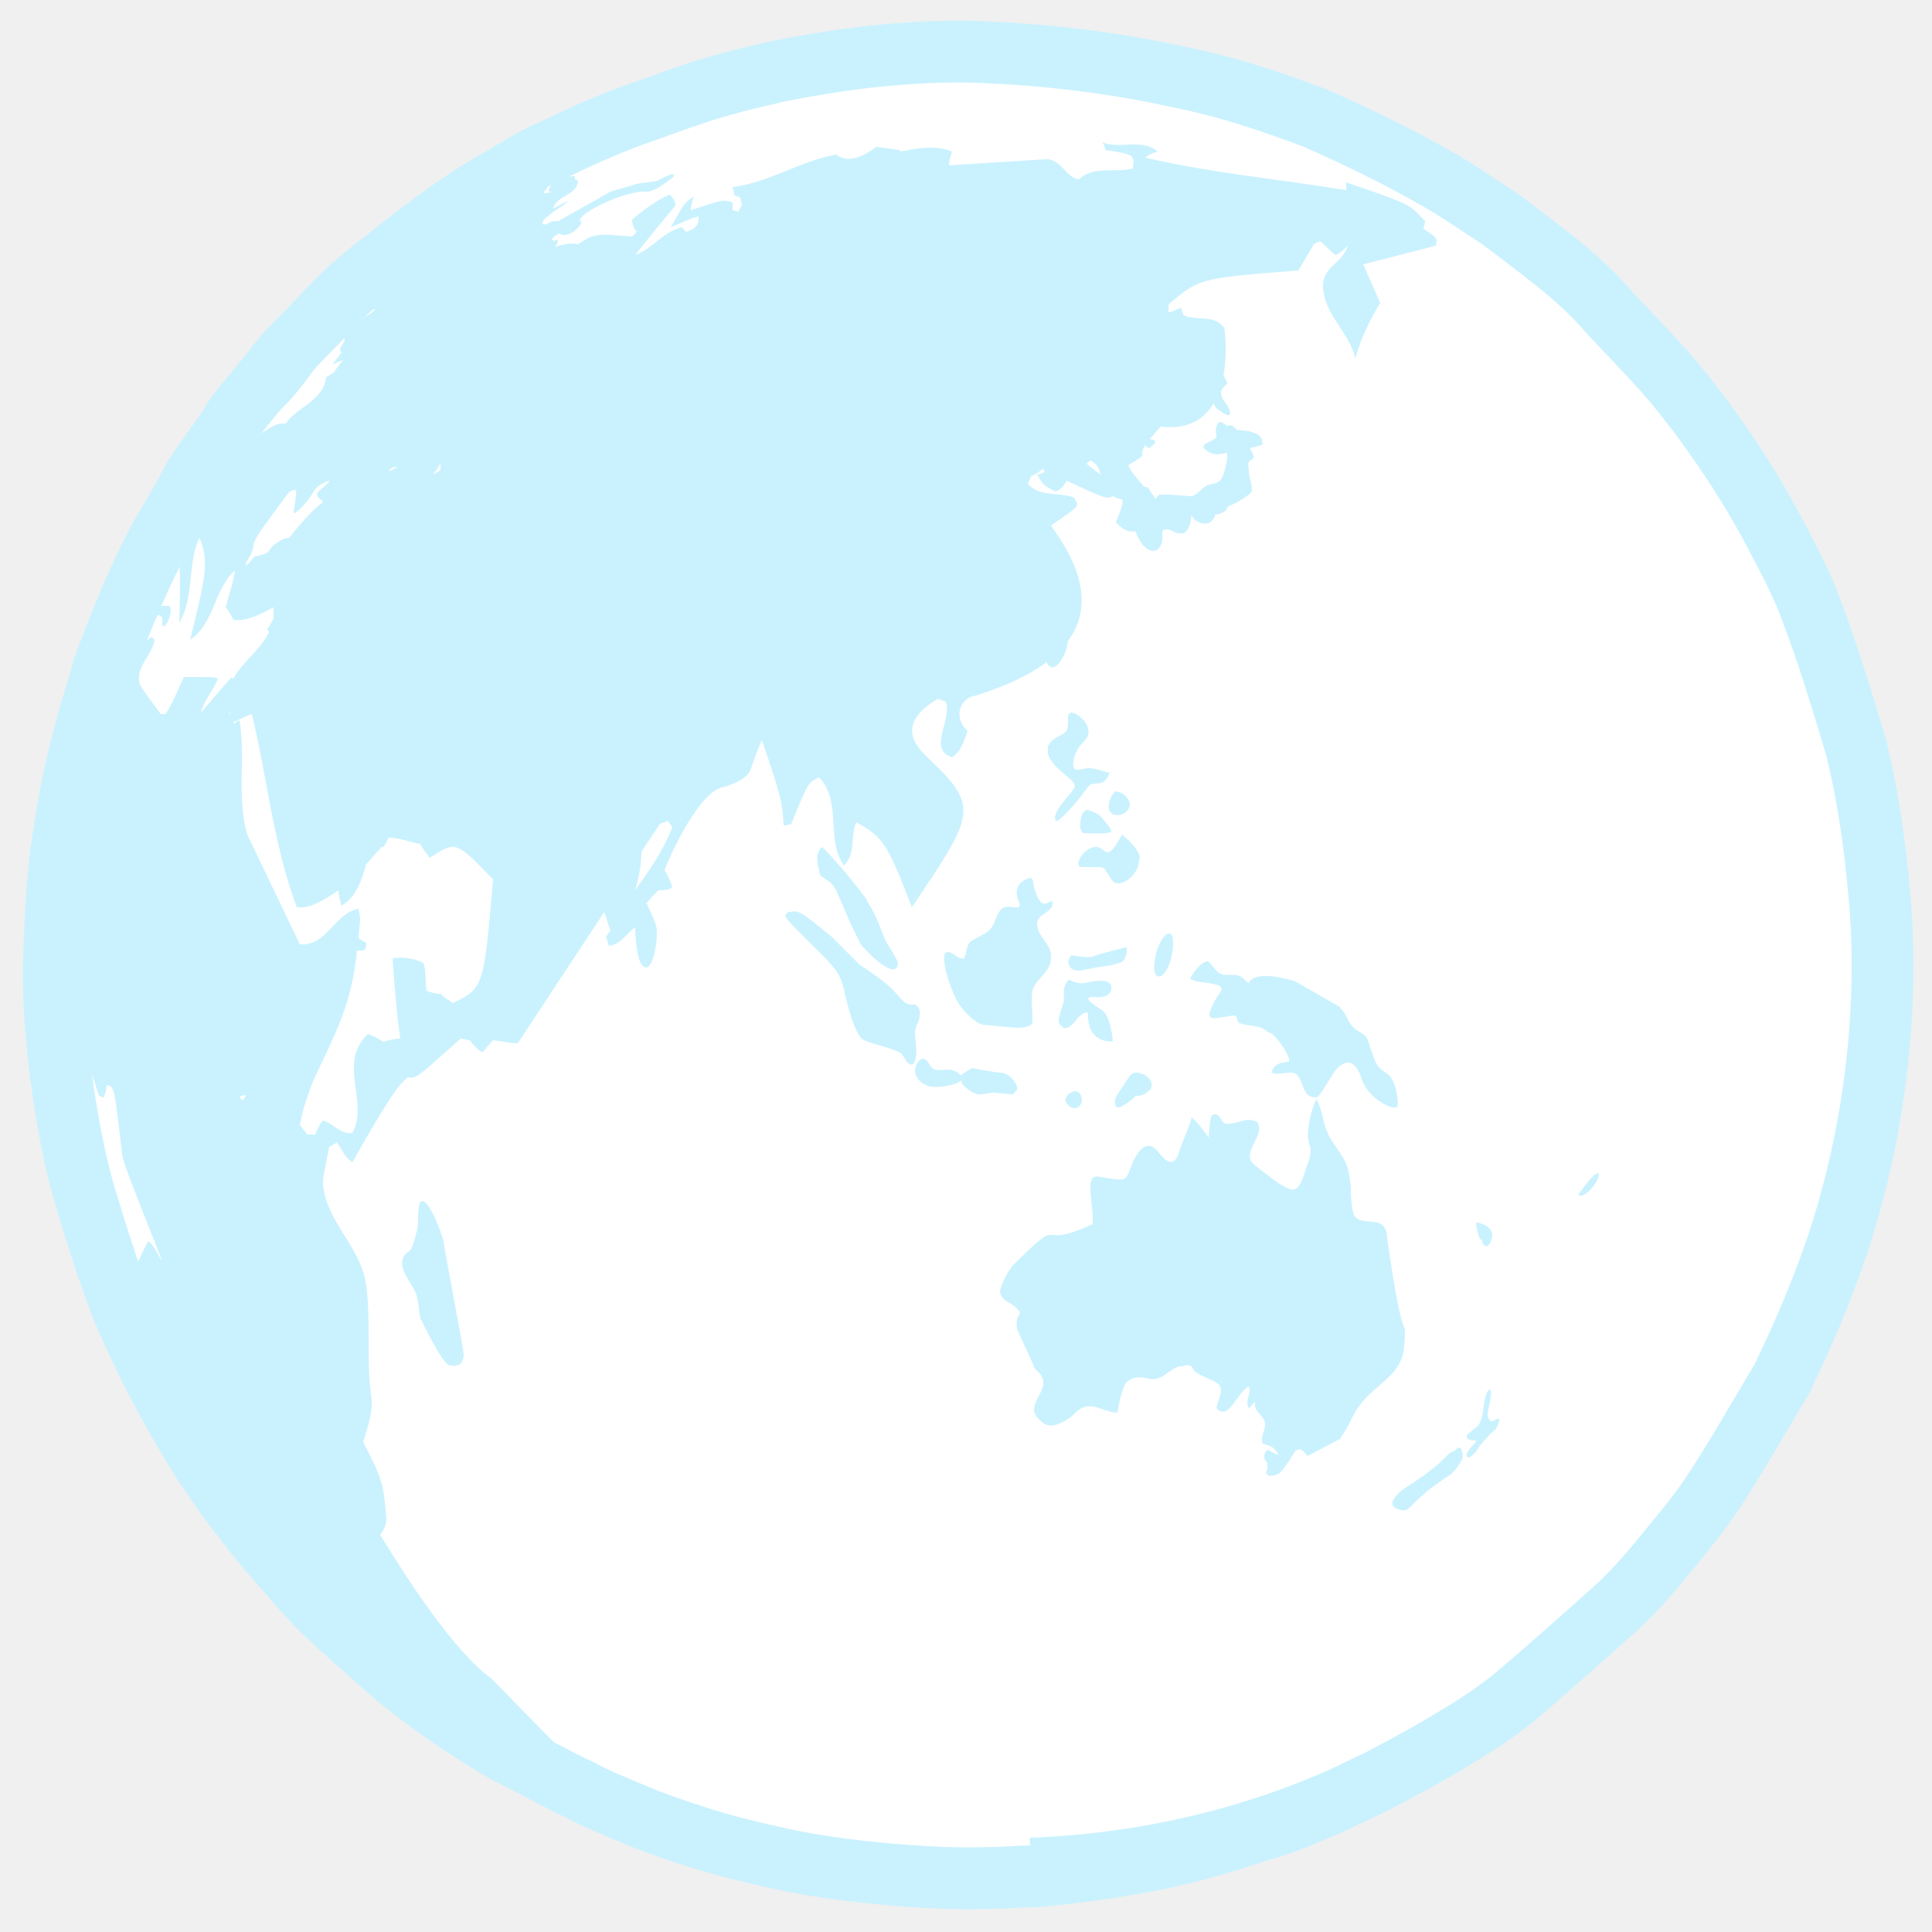
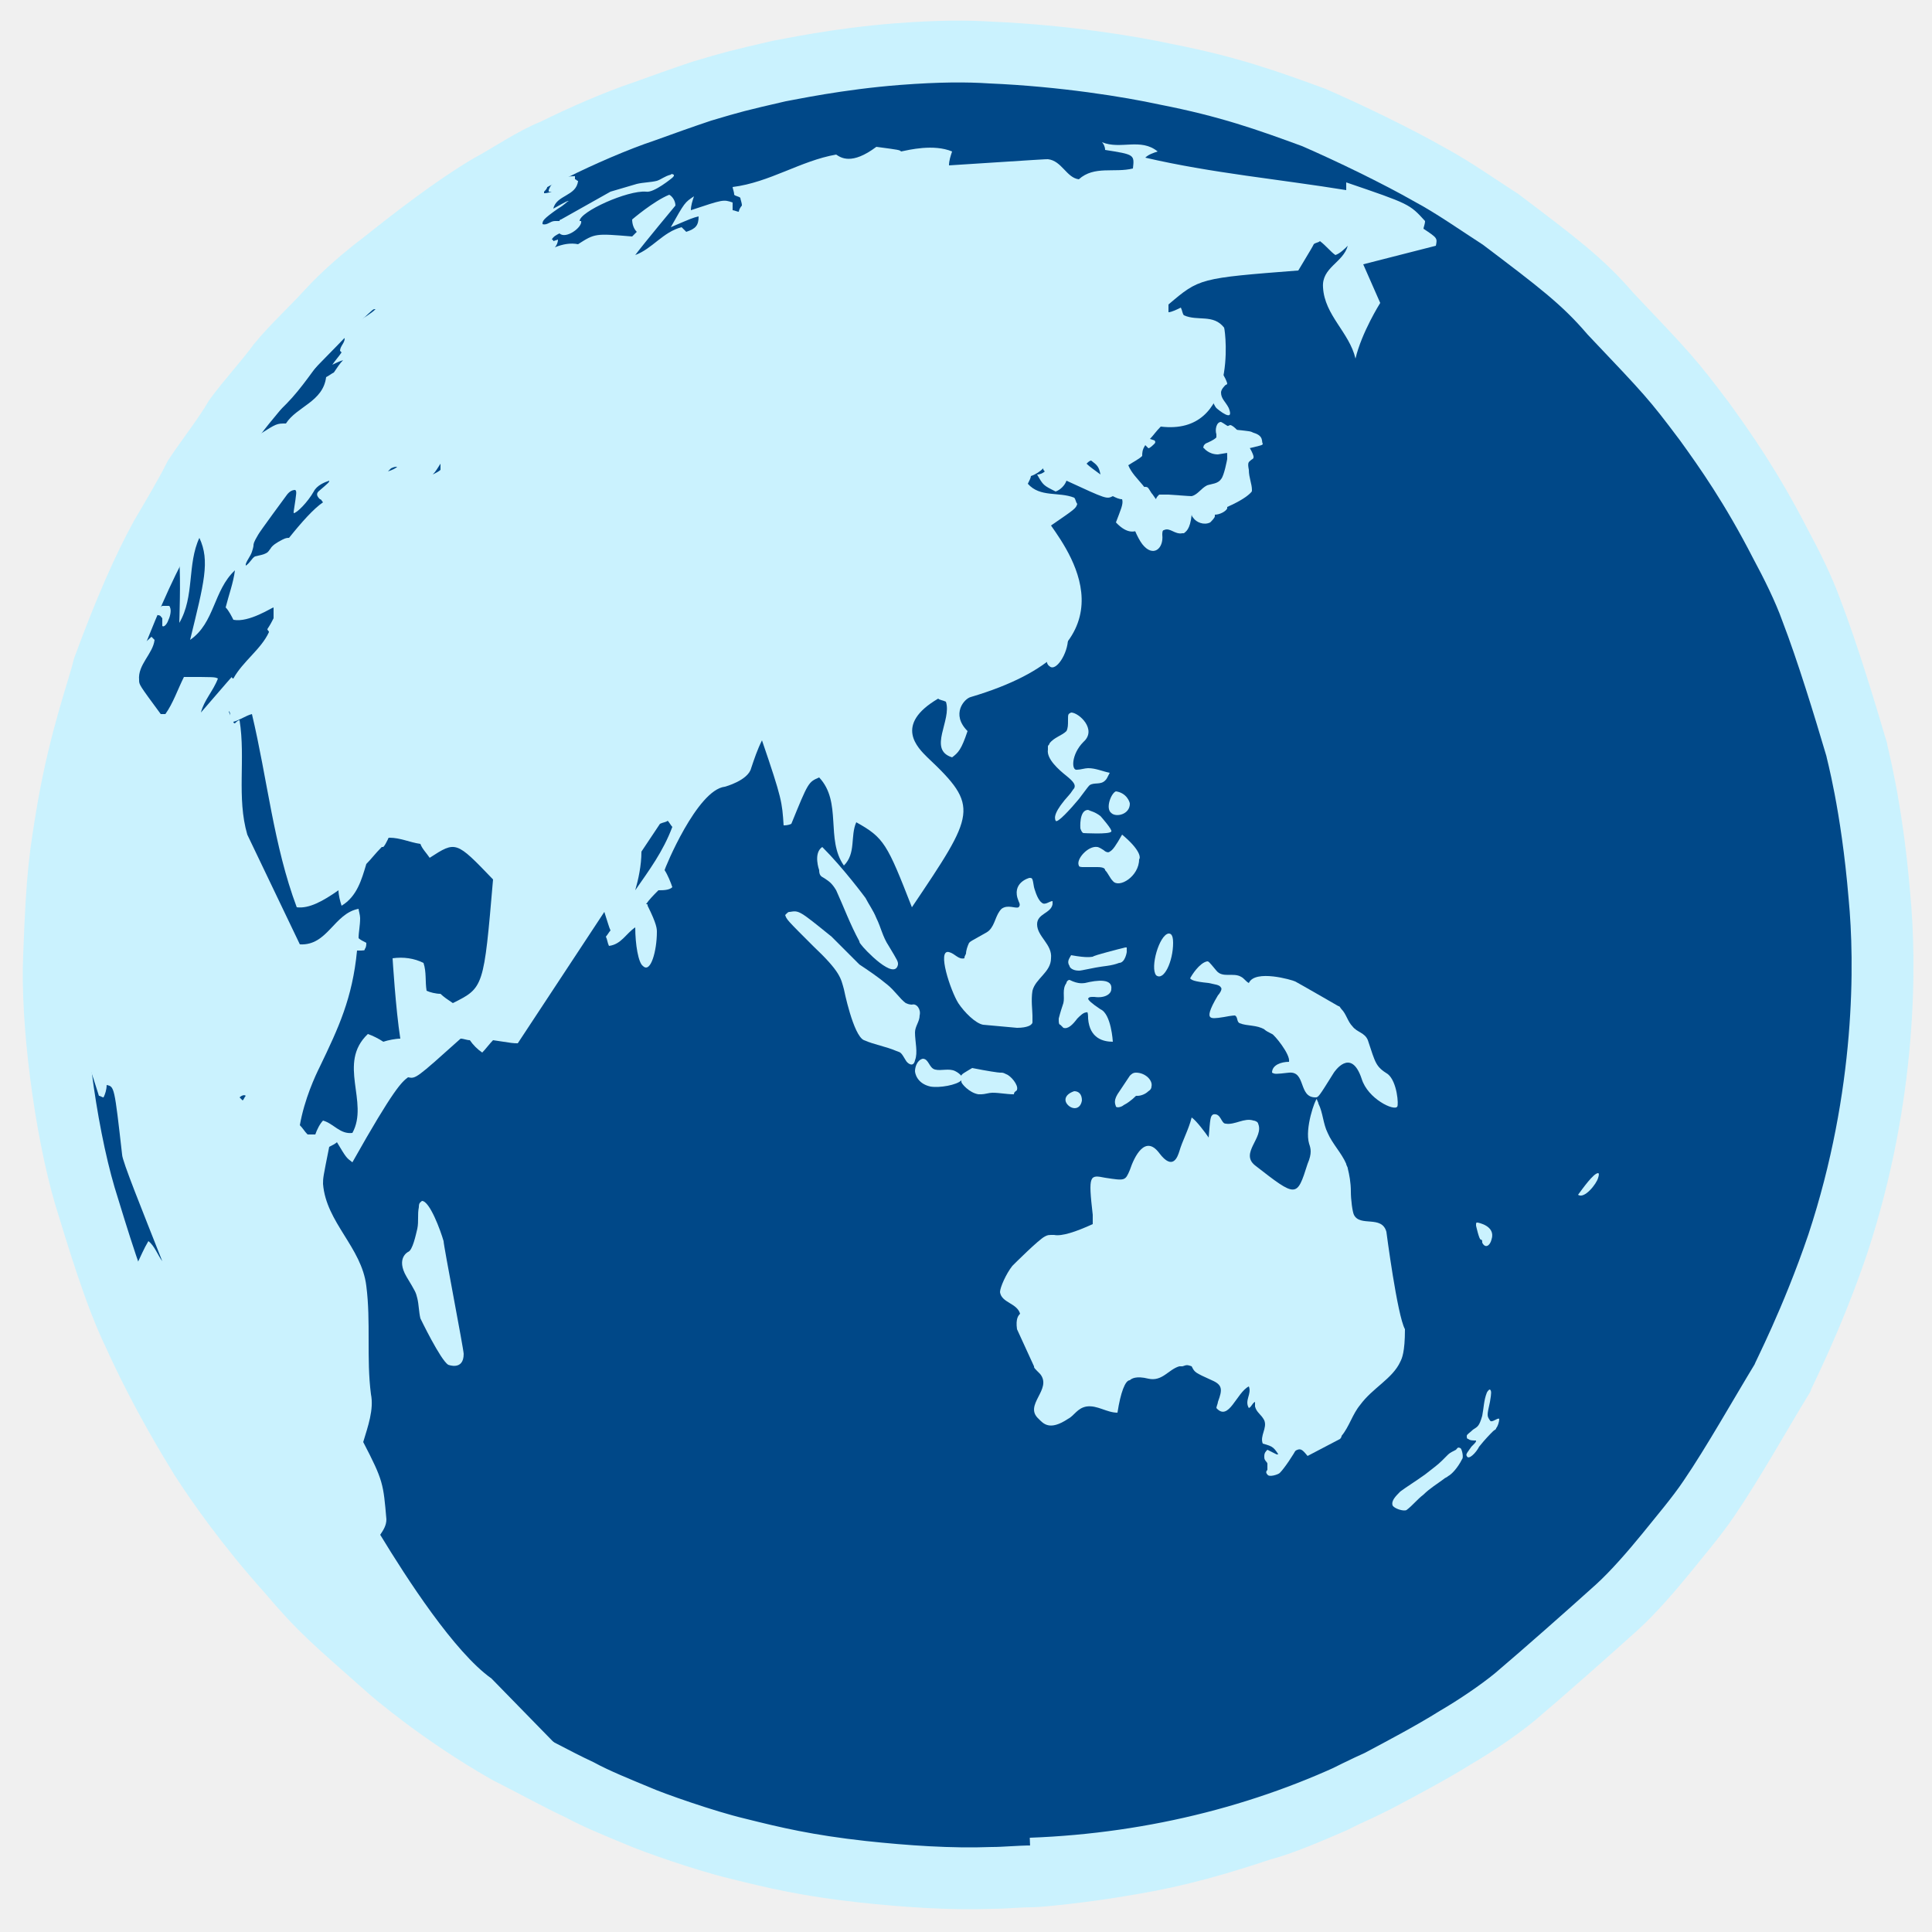
<svg xmlns="http://www.w3.org/2000/svg" version="1" id="Layer_1" viewBox="0 0 125 125">
-   <style id="style3">.st0{fill:#FFFFFF;stroke:#caf2fe;stroke-width:4;stroke-miterlimit:10;} .st1{fill:#caf2fe;} .st2{fill:#caf2fe;}</style>
+   <style id="style3">.st0{fill:#004888;stroke:#caf2fe;stroke-width:4;stroke-miterlimit:10;} .st1{fill:#caf2fe;} .st2{fill:#caf2fe;}</style>
  <path class="st0" d="M89.2 115.2c-.9.4-2.1 1-2.9 1.4-1.4.6-3.2 1.4-4.7 1.8-4.2 1.4-6.6 1.9-9.1 2.3-2.3.4-5.3.7-5.7.7-.9 0-1.8.1-2.6.1-2.7.1-5.6-.1-8.4-.4-3.6-.4-5.7-.9-8.1-1.5-2.1-.5-5.5-1.7-6.4-2.1-1.2-.5-2.7-1.1-3.8-1.7-1.5-.7-3.3-1.7-4.7-2.4-4.4-2.5-7.6-5.3-7.6-5.3-3.6-3.2-4.4-3.8-6.6-6.4-2.6-2.9-4.5-5.6-5.6-7.3-.6-1-2.5-4-4.4-8.2-1.2-2.5-2.3-6.2-3.1-8.8C4.2 73 3.3 66 3.5 61.8c.2-5.4.4-6.5.9-9.5.8-4.6 2-7.8 2.3-9.1 1.4-3.8 2.6-6.5 3.7-8.5.7-1.2 1.6-2.7 2.2-3.9.8-1.2 1.9-2.6 2.6-3.8.8-1.1 2-2.4 2.8-3.5.9-1.1 2.2-2.3 3.2-3.4s2.4-2.3 3.6-3.2c2-1.6 4.6-3.6 6.8-4.9 1.3-.7 2.9-1.8 4.2-2.3 1.8-.9 4.1-1.9 5.9-2.5 1.1-.4 2.5-.9 3.7-1.3 2-.6 2.4-.7 5-1.3.6-.1 3.8-.8 7.7-1.1 2.6-.2 4.5-.2 6-.1 4.7.2 9 .9 11.3 1.4 4.1.8 6.6 1.7 9.6 2.8 2.3 1 5.4 2.5 7.5 3.7 1.5.8 3.2 2 4.6 2.9 3.7 2.8 5.3 4 7.1 6.1 3.7 3.9 4 4.2 6.1 7 1.3 1.8 3 4.2 4.9 7.9.7 1.3 1.5 2.9 2 4.3 1 2.6 2.1 6.2 2.9 8.9 0 .1 1 3.6 1.5 9.6.4 4.2.5 12.8-2.7 22.5-1.7 5-3.6 8.6-3.6 8.7-1.4 2.3-3.2 5.5-4.7 7.7-.8 1.2-2 2.6-2.8 3.6-.9 1.1-2.1 2.5-3.2 3.5-2 1.8-4.6 4.1-6.6 5.8-1.1.9-2.6 1.9-3.8 2.6-1.6 1-3.5 2-5 2.8-6.7 3.4-14.4 5.4-22.5 5.7 8.2-.3 15.8-2.3 22.5-5.7z" id="path5" stroke="#caf2fe" />
  <path class="st1" d="M20.3 57.3c-.3 0-.4.3-.4.4 0 .3.3.5.5.3.3-.2.3-.7-.1-.7z" id="path7" />
  <path class="st1" d="M13.3 30l1-1.5c-.3.5-.6.9-.9 1.3-.1.1-.1.2-.1.2 0 .1-.1.1 0 0l-.5.7-.5.8c-.1.1-.1.2-.2.3 0-.1.5-.8.6-.9l.6-.9z" id="path9" />
  <path class="st1" d="M27.3 77.7c-.1.1-.2.1-.2.4-.1.5 0 .9-.1 1.4-.1.4-.3 1.4-.6 1.5 0 0-.8.4-.1 1.6.6 1 .6 1 .7 1.4s.1.9.2 1.3c0 0 1.3 2.7 1.8 3 0 0 1 .4 1-.7 0-.3-1.3-7-1.3-7.3-.2-.7-.9-2.6-1.4-2.6z" id="path11" />
  <path class="st1" d="M9.9 39c.1.2.4-.5.5-.8l.2-.8c-.2.2-.8 1.4-.7 1.6z" id="path13" />
  <path class="st1" d="M9.1 39.1l.1-.3c-.1 0-.3.6-.3.6s.1 0 .2-.3z" id="path15" />
  <path class="st1" d="M10.5 40v.5c.1.1.3-.1.4-.4.1-.2.2-.6.1-.8 0 0 0-.1-.1-.1h-.4c-.2.1-.2.3-.3.4v.2c.2 0 .2.1.3.2z" id="path17" />
  <path class="st1" d="M55.8 12c0-.1 0-.1 0 0-.1-.1-.1-.1 0 0z" id="path21" />
  <path class="st1" d="M78.1 22.6s-.3-.4-.5-.5c-1 0-.9.3-.6.6.5.7.7 1.1.9 1.8.2.6.6 1.7.8 1.9.1.1 1.2 1 .8 0-.2-.4-.5-.6-.5-1 0-.2.2-.4.3-.5 0 0 .1 0 .1-.1 0 0-.2-.8-1.2-1.6L78 23s.1 0 .1-.1c0 0 .1-.2 0-.3z" id="path23" />
  <path class="st1" d="M81.1 28c-.2-.1-.2-.1-1.2-.2-.1 0-.2-.1-.4-.2s-.3-.2-.5-.3c-.3 0-.4.5-.3.8v.2c-.2.2-.5.3-.7.4l-.1.1s-.1.2 0 .2c0 0 .3.4.9.4 0 0 1.3-.2 1.6-.3 1.3-.3 1.3-.3 1.3-.4-.1-.1.1-.5-.6-.7z" id="path27" />
  <path class="st1" d="M73.7 33.4c-.3.1-.4.2-.4.3-.1.2.3 1.1.6 1.5.7.9 1.4.3 1.3-.6 0-.1 0-.3.1-.3.4-.2.7.3 1.2.2h.1c.1-.1.4-.2.5-1.2 0 0 0 .1.1.2.2.3.7.5 1.1.3.1-.1.3-.3.3-.4v-.1c.3 0 .7-.2.8-.4v-.1c.9-.4 1.3-.7 1.5-.9.1-.1.1-.1.1-.2 0-.4-.2-.8-.2-1.3-.1-.5 0-.5.1-.6.1-.1.2-.1.2-.2.1-.2-1-2-1.5-2.1-.4.1-.3.5-.3 1 .1.6.1.8.1 1.2 0 0-.2 1.1-.4 1.3-.2.3-.6.3-.9.4-.4.2-.6.6-1 .7-.1 0-.1 0-1.5-.1H75c-.1.1-.2.2-.2.3-.1-.1-.2-.3-.3-.4-.2-.3-.2-.4-.4-.4-.1 0-.2 0 0 .5s.3.7.3.8c0 0 0 .1-.1.1-.2.4-.2.4-.6.5z" id="path31" />
  <path class="st1" d="M68.7 40.9c-.8.1-1.3 1.9-.8 2.2.4.4 1.2-.8 1.2-1.8-.1-.4-.3-.4-.4-.4z" id="path35" />
  <path class="st2" d="M83.8 93.5c-.1 0-.2.1-.6.3-.4.3-.5.3-.6.3l-.6-.3c-.1.1-.2.2-.2.4v.1c0 .2.2.3.2.4v.4c-.1.1-.1.2 0 .3.1.2.7 0 .8-.1.3-.3.9-1.2 1.1-1.6.1-.2 0-.2-.1-.2z" id="path41" fill="#caf2fe" />
  <path class="st1" d="M67.9 48.1c0 .1-.1.1-.1.2v.2c-.1.6.7 1.3 1.2 1.7.5.4.6.6.5.8-.1.1-.2.3-.3.4-1 1.1-1 1.5-.9 1.7.1.2 1-.8 1.5-1.4.6-.8.6-.8.7-.9.3-.2.7 0 1-.3.1-.1.1-.1.3-.5-.5-.1-.9-.3-1.4-.3-.2 0-.5.1-.7.1-.4.1-.4-1 .4-1.8.9-.8-.3-1.9-.8-1.9-.2.1-.2.1-.2.5 0 .3 0 .5-.1.7-.3.3-.8.4-1.1.8z" id="path69" />
  <path class="st1" d="M70.4 52.4c-.6 0-.5 1.2-.5 1.2.1.3.2.3.2.3s1.7.1 1.8-.1c.1-.1-.7-1-.7-1-.4-.3-.6-.3-.8-.4z" id="path71" />
  <path class="st1" d="M72.2 51.2c-.3.1-.7 1.1-.3 1.4.3.3 1.2.1 1.2-.6 0-.1-.2-.7-.9-.8z" id="path73" />
  <path class="st1" d="M72.6 54c-.4.7-.6 1-.8 1.1-.1.1-.3 0-.4-.1-.3-.2-.4-.2-.4-.2-.6-.1-1.4.8-1.2 1.2 0 .1.2.1.3.1h.9c.4 0 .5.1.5.2.2.2.3.5.5.7.4.5 1.7-.3 1.7-1.4.1-.1.1-.6-1.1-1.6z" id="path75" />
  <g id="g3370" fill="#caf2fe">
    <path id="path19" d="M92.1 14.8c0-.1.1-.3.1-.5-1-1.1-1-1.1-5.1-2.5v.5c-4.3-.7-8.7-1.1-13-2.1.2-.2.5-.3.8-.4-1.1-.9-2.4-.1-3.6-.6.1.1.2.3.2.5 1.9.3 1.9.3 1.8 1.2-1.2.3-2.5-.2-3.5.7-.8-.1-1.1-1.2-2-1.3-.2 0-.2 0-6.4.4 0-.3.1-.6.2-.9-1.2-.5-2.8-.1-3.3 0-.1-.1-.1-.1-1.6-.3-1.6 1.2-2.3.7-2.6.5-2.3.4-4.3 1.8-6.7 2.1 0 .1.1.3.1.5.1.1.3.1.4.2 0 .1.1.3.1.5-.1.1-.2.3-.2.4-.1 0-.3-.1-.4-.1v-.5c-.6-.2-.6-.2-2.7.5 0-.3.1-.6.2-.9-.6.4-.6.4-1.5 2 1.4-.6 1.4-.6 1.8-.7 0 .6-.2.8-.8 1l-.3-.3c-1.2.3-1.9 1.4-3 1.8.6-.8 2.6-3.2 2.6-3.2 0-.3-.2-.6-.4-.7-1 .4-2.4 1.6-2.4 1.6 0 .3.1.6.3.8l-.3.3c-2.4-.2-2.4-.2-3.5.5-.5-.1-1 0-1.5.2.1-.1.2-.3.2-.5l-.3.1s0-.1-.1-.1c.1-.2.3-.3.5-.4.4.4 1.5-.4 1.4-.8h-.1c0-.6 3.1-2 4.3-1.9.5.1 1.7-.9 1.7-.9.1-.1.1-.1.1-.2-.1 0-.1-.1-.2 0-.4.1-.6.3-.9.4-.4.1-.9.1-1.3.2l-1.7.5-3.2 1.8s-.1 0-.1.1h-.3c-.3 0-.5.3-.8.2 0-.2 0-.3 1-1 .5-.3.5-.4.7-.5-.1 0-.1 0-1 .5.2-.9 1.5-.8 1.6-1.8-.1 0-.1-.1-.2-.1v-.2c-1.3 0-1.6.6-1.7.9v.1h.2c-.3.1-.4.1-.5.1v-.1c.1-.1.2-.2.2-.3h-.1c.1-.2.3-.3.4-.4l-.1-.1h-.1s0-.1.1-.1c-1.6.7-2.9 1.8-4.4 2.5.3-.5.9-.7 1.3-1.1-.2 0-.3 0-.8.4 0 0-4.1 3.2-6.1 4.8-1.7 1.2-3.8 2.9-5.6 4.7-.1 0-.3.2-.6.5-.4.3-.7.7-.7.7v.1c-.6.7-1.1 1.4-1.6 2.1.4-.1.4-.1 1.1-.9-.2.3-.2.3-1.3 2.1 2.5-1.4 3.6-4.3 5.7-6.2h.1c-.2.2-.4.4-.5.6l.1.1c0 .3-.3.5-.3.8l.1.1c-.2.3-.4.5-.6.8.2-.1.4-.2.7-.3-.2.2-.4.5-.6.8-.2.1-.3.2-.5.3-.2 1.6-1.9 1.9-2.6 3-.6 0-.6 0-1.7.7-.1.1-.1.1-.2.1h-.1l-.2.1c.3-.6.3-.6.9-1.5 0 0-1.5 1.3-3.5 3.8.3-.5.6-1.1.9-1.6.5-.8.5-.8 1.2-1.6.3-.4.5-.6.5-.7h-.1l.1-.1c-.2.2-.4.5-.6.8l-.8 1.1c-.4.5-.6.8-.6.9l-1.8 2.9.1-.1c-.3.4-.3.5-.3.6 0-.1.1-.1.1-.2.2-.4.3-.4.3-.4-2 2.8-4.2 6.8-5.7 12 1.7-3.9 1.7-3.9 4.6-7.9.1 1.2 0 4 0 4 1-1.7.5-3.8 1.3-5.5.7 1.5.3 2.9-.6 6.6 1.6-1.1 1.5-3.2 2.9-4.5-.1.8-.4 1.6-.6 2.4.2.2.4.6.5.8 1 .2 2.5-.8 2.6-.8v.7c-.1.2-.2.4-.4.7 0 .1.1.1.1.2-.5 1.1-1.7 1.9-2.3 3 0 0-.1 0-.1-.1-.1.1-.1.1-2 2.3.2-.8.8-1.4 1.1-2.2-.2-.1-.2-.1-2.2-.1-.4.8-.7 1.7-1.2 2.4h-.3C9 44.3 9 44.3 9 44c-.1-1 .9-1.7 1-2.6l-.2-.2c-2 1.8-4 3.8-5.4 13.1 0 .2-.1.4-.1.6-.1.5-.1 1-.2 1.5 0 .3-.1.6-.1.9 0 .4-.1.7-.1 1.1-.1.6-.1 1.2-.1 1.8 0-.5.1-.9.1-1.4-.1 2.1-.2 4.7-.2 6.9 0-1.7 0-3.7.1-5.5-.2 3.1-.1 5.4-.1 6.8.4 3.9.6 4.5.9 5.7.1-3.2 1-3.9 1-3.9.2.2.2.2.8 2.1.1 0 .2.1.3.1.1-.2.2-.5.2-.8.5.1.5.1 1 4.5 0 .4 1.3 3.6 2.6 6.9-.3-.4-.5-1-.9-1.3-.3.5-.5 1-.7 1.4-.1 0-.3-.1-.5-.1-.3 2.2-.3 2.2.1 3.4 3.8 10.6 10.8 17.5 16 21.5.1-.1.3-.2.4-.3-.2-.3-.5-.7-.6-1.1 2.4 2.6 2.4 2.6 5.8 5.3.1 0 .3-.1.5-.1 2.4 2.7 6.8 2.9 8 6.9 1 .3 1 .3 1.4.1-.3-.1-.7-.4-.9-.6.3.2.7.4 1 .4l-8.3-8.5c-2.4-1.7-5.5-6.5-7.2-9.3.2-.3.4-.6.4-1-.2-2.3-.2-2.5-1.5-5 .3-1 .7-2.1.5-3.1-.3-2.3 0-4.7-.3-7-.3-2.5-2.6-4.1-2.8-6.6 0-.4 0-.4.4-2.4.2-.1.4-.2.5-.3.6 1 .6 1 1 1.3 2.7-4.8 3.2-5.2 3.6-5.5.5.1.5.1 3.4-2.5.2 0 .4.1.6.1.2.3.5.6.8.8.2-.2.5-.6.7-.8 1.3.2 1.3.2 1.6.2l5.6-8.5c.2.6.3 1 .4 1.2-.1.1-.2.3-.3.4.1.2.1.4.2.6.8-.1 1.1-.8 1.7-1.2 0 1.1.2 2.3.5 2.5.5.5.9-1 .9-2.2 0-.2 0-.5-.6-1.7 0-.1 0-.1-.1-.1.2-.3.5-.6.8-.9.3 0 .7 0 .9-.2-.1-.3-.3-.8-.5-1.1 0-.1 2.1-5.2 3.9-5.4 0 0 1.5-.4 1.7-1.2.2-.6.4-1.2.7-1.8 1.3 3.8 1.3 4 1.4 5.5.1 0 .3 0 .5-.1 1.1-2.7 1.1-2.7 1.8-3 1.5 1.6.4 4 1.6 5.7.8-.8.4-1.9.8-2.8 1.8 1 2 1.4 3.6 5.5 4.1-6.1 4.4-6.5 1-9.7-.6-.6-2.2-2.1.7-3.8.1.1.3.1.5.2.4 1.2-1.2 3.1.4 3.6.4-.3.6-.5 1-1.7-1.1-1.1-.2-2.1.2-2.2C73.6 41.9 69.4 36 68 34c1.6-1.1 1.6-1.1 1.7-1.4-.1-.1-.1-.3-.2-.4-1-.4-2.2 0-3-.9.1-.2.2-.4.2-.5.3-.1.6-.3.8-.5 0 .1 0 .1.1.2-.1.1-.3.2-.5.2.4.7.4.7 1.2 1.1.3-.1.6-.4.7-.7 2.6 1.2 2.6 1.2 3 1 .2.1.4.2.6.2.1.3-.1.7-.4 1.5 1.5 1.6 2.3-.5 2.3-.9.1-1.3-1.1-1.8-1.5-2.8.3-.2.7-.4.9-.6 0-.2 0-.4.2-.7l.2.2c.1 0 .3-.2.4-.3.1-.1 0-.2 0-.2l-.3-.1c.2-.2.4-.5.7-.8 5 .6 4.2-6.1 4.1-6.4-.7-.9-1.7-.4-2.6-.8-.1-.1-.1-.3-.2-.5-.2.1-.6.3-.8.3v-.5c2-1.7 2-1.7 8.4-2.2.9-1.5.9-1.5 1-1.7.1-.1.3-.1.4-.2.4.3.7.7 1 .9.3-.1.6-.4.8-.6-.3 1.1-1.7 1.4-1.6 2.7.1 1.8 1.7 2.9 2.1 4.6.4-1.7 1.6-3.6 1.6-3.6-.4-.9-1.1-2.5-1.1-2.5l4.7-1.2c.1-.5.1-.5-.8-1.1zM26.7 35.9v-.4.4zm1.8-5.5s-.1.1 0 0c-.1.1-.3.2-.5.3.2-.2.3-.4.5-.7v.4zm-2.8-.2c-.1.1-.3.2-.6.3l.2-.2c.2-.1.3-.1.4-.1zm-2.4-9.6c.2-.1.3-.3.5-.4.1-.1.3-.2.5-.2-.3.3-.7.5-1.1.8 0 0 0-.1.1-.2zm-7.4 16v-.1c.1-.3.3-.5.4-.8.1-.3.1-.4.1-.4 0-.1 0-.2.3-.7.1-.2 1.8-2.5 1.8-2.5.2-.3.4-.4.6-.4.1.1.1.1-.1 1.4v.1c.2 0 .9-.7 1.3-1.4.2-.4.7-.6 1-.7 0 .1 0 .1-.7.7-.2.2 0 .4.1.5.1 0 .1.1.2.2-.6.4-1.4 1.3-2.2 2.3-.1 0-.2 0-.4.1-.4.2-.7.4-.8.6-.1.1-.1.2-.3.3-.2.1-.3.1-.7.2-.2.1-.3.4-.6.6zm-.2 34.6l-.2-.2c.1-.1.3-.2.4-.1-.1.1-.1.2-.2.3zm-.8-24.9c0-.1-.1-.2-.1-.3.1.1.1.2.1.3.1 0 .1 0 0 0zm14.4 18.6c-.3-.2-.6-.4-.8-.6-.3 0-.7-.1-.9-.2-.1-.6 0-1.2-.2-1.8-.6-.3-1.3-.4-2-.3 0 0 .2 3.3.5 5.2-.3 0-.8.1-1.1.2-.3-.2-.7-.4-1-.5-2 1.9.1 4.4-1 6.4-.8.1-1.2-.6-1.9-.8-.2.2-.4.6-.5.9h-.5c-.2-.2-.3-.4-.5-.6.3-1.7 1-3.2 1.3-3.8 1.2-2.5 2.1-4.4 2.4-7.5.5 0 .5 0 .5-.1.1-.1.1-.3.1-.4-.2-.1-.4-.2-.5-.3 0-.4.1-.8.1-1.3 0-.2-.1-.5-.1-.6-1.6.3-2 2.4-3.8 2.3L16 54c-.7-2.4-.1-4.9-.5-7.4-.1 0-.2.1-.3.2 0 0-.1 0-.1-.1.4-.1.8-.4 1.2-.5 1 4.2 1.4 8.5 2.9 12.5.8.1 1.7-.4 2.7-1.1 0 .3.1.7.2 1 1-.6 1.3-1.7 1.6-2.7.3-.3.6-.7 1-1.1h.1c.1-.1.2-.3.3-.5 0 0 0-.1.1-.1.7 0 1.3.3 2 .4.1.3.4.6.6.9 1.7-1.1 1.7-1.1 4.1 1.4-.6 7-.6 7-2.6 8zm11.8-7.3c.2-.7.4-1.6.4-2.5l1.2-1.8c.2-.1.4-.1.5-.2.1.1.2.3.3.4-.6 1.6-1.5 2.8-2.4 4.1zM70.3 30c.1-.1.2-.2.3-.2.4.3.5.4.6.9-.4-.3-.7-.5-.9-.7z" class="st2" />
    <path id="path37" d="M96.4 91.9c-.2-.3-.2-.3 0-1.2.1-.6.1-.7 0-.8-.1 0-.2.2-.2.2-.2.5-.2 1-.3 1.5-.2.7-.3.7-.6.9-.2.2-.4.3-.4.4s0 .2.1.2c.1.1.3.1.5.1 0 .1 0 .1-.3.4-.2.3-.4.5-.3.6.1.3.6-.2.8-.6.4-.5.7-.8.9-1 .1-.1.2-.1.2-.2.1-.1.2-.4.2-.6-.1-.1-.5.3-.6.1z" class="st2" />
    <path id="path39" d="M94.2 93.8c-.2.1-.4.2-.5.3l-.1.1-.3.3c-.3.3-.6.5-1.1.9-.7.5-1.2.8-1.6 1.1-.3.3-.6.6-.5.9.1.2.7.4.9.3.4-.3.7-.7 1.1-1 .4-.4.9-.7 1.3-1 .1-.1.2-.1.3-.2.2-.1.6-.5.9-1.1.1-.1 0-.6-.1-.7-.2-.1-.2 0-.3.1z" class="st2" />
    <path id="path43" d="M89.7 79.7c-.3-1.1-1.7-.3-2.1-1.1-.1-.2-.2-1-.2-1.5 0-.6-.1-1.1-.2-1.5 0-.1-.1-.2-.1-.3-.3-.7-.9-1.3-1.2-2-.3-.6-.3-1.3-.6-1.9 0-.1-.1-.2-.1-.3-.1 0-.8 1.9-.5 2.9.1.3.2.6-.1 1.3-.7 2.2-.7 2.2-3.4.1-1-.8.6-1.8.2-2.7 0-.1-.2-.2-.3-.2-.6-.2-1.2.3-1.8.2-.3 0-.3-.7-.8-.6-.2.1-.2.3-.3 1.5-.2-.3-.8-1.1-1.1-1.3-.2.8-.6 1.5-.8 2.2-.1.3-.4 1.3-1.3.1s-1.6.2-1.9 1.1c-.3.7-.3.7-1.6.5-1-.2-1.1-.2-.8 2.4v.6c-1.1.5-2 .8-2.5.7-.4 0-.4 0-.6.1-.4.2-2 1.8-2.1 1.9-.4.5-.8 1.4-.8 1.7.1.7 1.1.7 1.3 1.4-.1.1-.3.3-.2 1l1.1 2.4c0 .1 0 .1.4.5.8 1-1.1 2-.1 2.9.3.3.7.8 1.9 0 .4-.2.6-.7 1.2-.8.7-.1 1.3.4 2 .4.2-1.3.5-2.1.8-2.1.1-.1.4-.3 1.2-.1.9.2 1.3-.6 2-.8h.2c.3-.1.3-.1.6 0 .2.4.2.4 1.3.9.7.3.7.6.4 1.4 0 .1-.1.3-.1.4.8.9 1.3-1 2.1-1.4.2.5-.3.9 0 1.4.2-.1.2-.3.4-.4v.3c.1.4.4.5.6.9.2.5-.3 1-.1 1.5.7.2.7.2 1.2 1h.2c1-.8 1-.8 1.5-.2l2.1-1.1s.1-.1.1-.2c.5-.6.7-1.4 1.2-2 .8-1.1 2.1-1.7 2.6-2.8.1-.2.3-.6.3-2.1-.5-.9-1.2-6.3-1.2-6.3z" class="st2" />
    <path id="path45" d="M103.4 75.9c-.3 0-1 1-1.3 1.4.4.3 1.2-.7 1.3-1.1.1-.3 0-.3 0-.3z" class="st2" />
    <path id="path47" d="M95.9 80.4c.2.4.5.2.6-.2.3-.9-.9-1.1-.9-1.1-.1 0-.1 0-.1.2 0 0 .2.9.3.9.1 0 .1.1.1.2z" class="st2" />
    <path id="path49" d="M59.2 66.8c0-.4.3-.7.3-1.1.1-.4-.2-.8-.5-.7 0 0-.2 0-.4-.1-.4-.3-.7-.8-1.2-1.2-.6-.5-1.2-.9-1.8-1.3l-1.5-1.5-.3-.3c-2.1-1.7-2.1-1.7-2.7-1.6-.1 0-.1 0-.3.2.1.3.1.3 1.8 2 1.8 1.7 1.8 2.1 2 2.8 0 0 .6 3 1.3 3.3.7.3 1.4.4 2.1.7.3.1.3.1.6.6.1.2.5.5.6 0 .2-.5 0-1.2 0-1.8z" class="st2" />
    <path id="path51" d="M53.3 56.8c.3.2.5.3.8.8.5 1.1.9 2.2 1.5 3.3 0 .1.1.2.1.2.2.3 2.2 2.4 2.4 1.3 0-.2 0-.2-.6-1.2-.4-.6-.5-1.2-.8-1.8-.2-.5-.5-.9-.7-1.3 0 0-1.4-1.9-2.8-3.3-.6.4-.2 1.5-.2 1.5 0 .3.1.4.3.5z" class="st2" />
    <path id="path53" d="M65.8 70.5c.1-.3-.4-.9-.7-1-.2-.1-.2-.1-.4-.1-.1 0-.8-.1-1.8-.3-.5.3-.7.4-.7.5-.1-.1-.2-.2-.4-.3-.4-.2-.9 0-1.3-.1s-.4-.7-.8-.7c-.4.1-.5.6-.5.8 0 .1.1.8 1 1 .6.1 1.7-.1 2-.4v.1c0 .1.5.7 1.1.8h.2c.2 0 .5-.1.7-.1.5 0 .9.1 1.4.1 0-.2.2-.2.2-.3z" class="st2" />
    <path id="path55" d="M69.1 71.5c.3.3.8.3.9-.3 0-.4-.2-.6-.5-.6-.6.2-.7.6-.4.9z" class="st2" />
    <path id="path57" d="M72.7 71.5c.2-.1.5-.3.8-.6h.1c.2 0 .5-.1.7-.3 0 0 .2-.1.2-.3.1-.4-.4-.9-1-.9-.2 0-.3.1-.4.2l-.8 1.2c-.3.5-.1.7-.1.8.1.1.4 0 .5-.1z" class="st2" />
    <path id="path61" d="M70.4 65.9c.1 1.3 1 1.5 1.6 1.5 0 0-.1-1.8-.8-2.1-.6-.4-.8-.6-.8-.7.1-.1.1-.1.4-.1.7.1 1.1-.2 1.1-.5.1-.7-.9-.6-1.7-.4-.1 0-.4.1-1-.2-.1 0-.2.1-.2.2-.3.4-.1.9-.2 1.3-.1.3-.2.6-.3 1v.1c0 .1 0 .3.1.3l.2.2c.3.1.6-.2.9-.6.2-.2.4-.4.6-.4.1-.1.1.3.1.4z" class="st2" />
    <path id="path63" d="M72.9 61.6v-.3h-.1c-.4.1-2 .5-2.1.6-.1 0-.3.1-1.4-.1-.1.2-.3.4-.1.7 0 .1.2.3.6.3.1 0 .1 0 1.1-.2.5-.1 1-.1 1.5-.3.4 0 .5-.7.5-.7z" class="st2" />
    <path id="path65" d="M74.8 63.1c.5.4 1.1-.9 1.1-2.1 0-.6-.2-.6-.3-.6-.6.1-1.2 2.2-.8 2.7z" class="st2" />
    <path id="path67" d="M64.8 58.8c-.4.4-.4 1-.8 1.4 0 0-.1.1-.3.2-.9.5-.9.5-1 .6-.1.2-.2.5-.2.7-.1.2-.1.2-.1.3-.4.1-.6-.3-1-.4-.8-.2.1 2.5.6 3.3.4.6 1.1 1.3 1.6 1.4l2.2.2c.7 0 .9-.2.9-.2.1-.1.1-.1.1-.2v-.4c0-.3-.1-1 0-1.6.2-.8 1.2-1.2 1.2-2.1.1-.9-.9-1.4-.9-2.2 0-.7.9-.7 1-1.3v-.2c-.2 0-.5.3-.7.1-.3-.2-.5-1-.5-1-.1-.6-.1-.6-.3-.6 0 0-1.2.3-.7 1.5.1.2.1.3 0 .4-.2.1-.7-.2-1.1.1z" class="st2" />
    <path id="path77" d="M82.3 69.4c.2.1.2.1 1.1 0 1.1-.1.6 1.6 1.7 1.6.2 0 .2 0 1.2-1.6 0 0 1.1-1.7 1.8.4.4 1.3 2.1 2.1 2.3 1.8.1-.1 0-1.6-.6-2.1-.8-.5-.8-.7-1.3-2.2-.2-.5-.7-.5-1-.9-.3-.3-.4-.8-.7-1.1-.1-.1-.1-.2-.2-.2 0 0-2.6-1.5-2.8-1.6-.2-.1-2.6-.8-3 .1-.2-.1-.3-.3-.5-.4-.5-.3-1.2.1-1.6-.4-.5-.6-.5-.6-.6-.6-.5.1-1 .9-1.1 1.1.1.1.2.2 1.2.3.4.1.7.1.8.3.1.1-.1.4-.2.5-.6 1-.6 1.3-.5 1.4s.3.1.9 0c.5-.1.7-.1.7-.1.2.1.1.4.3.5.5.2 1.1.1 1.6.4.1.1.3.2.5.3.1 0 1.2 1.3 1.1 1.8-.5 0-1.1.2-1.1.7z" class="st2" />
  </g>
</svg>
